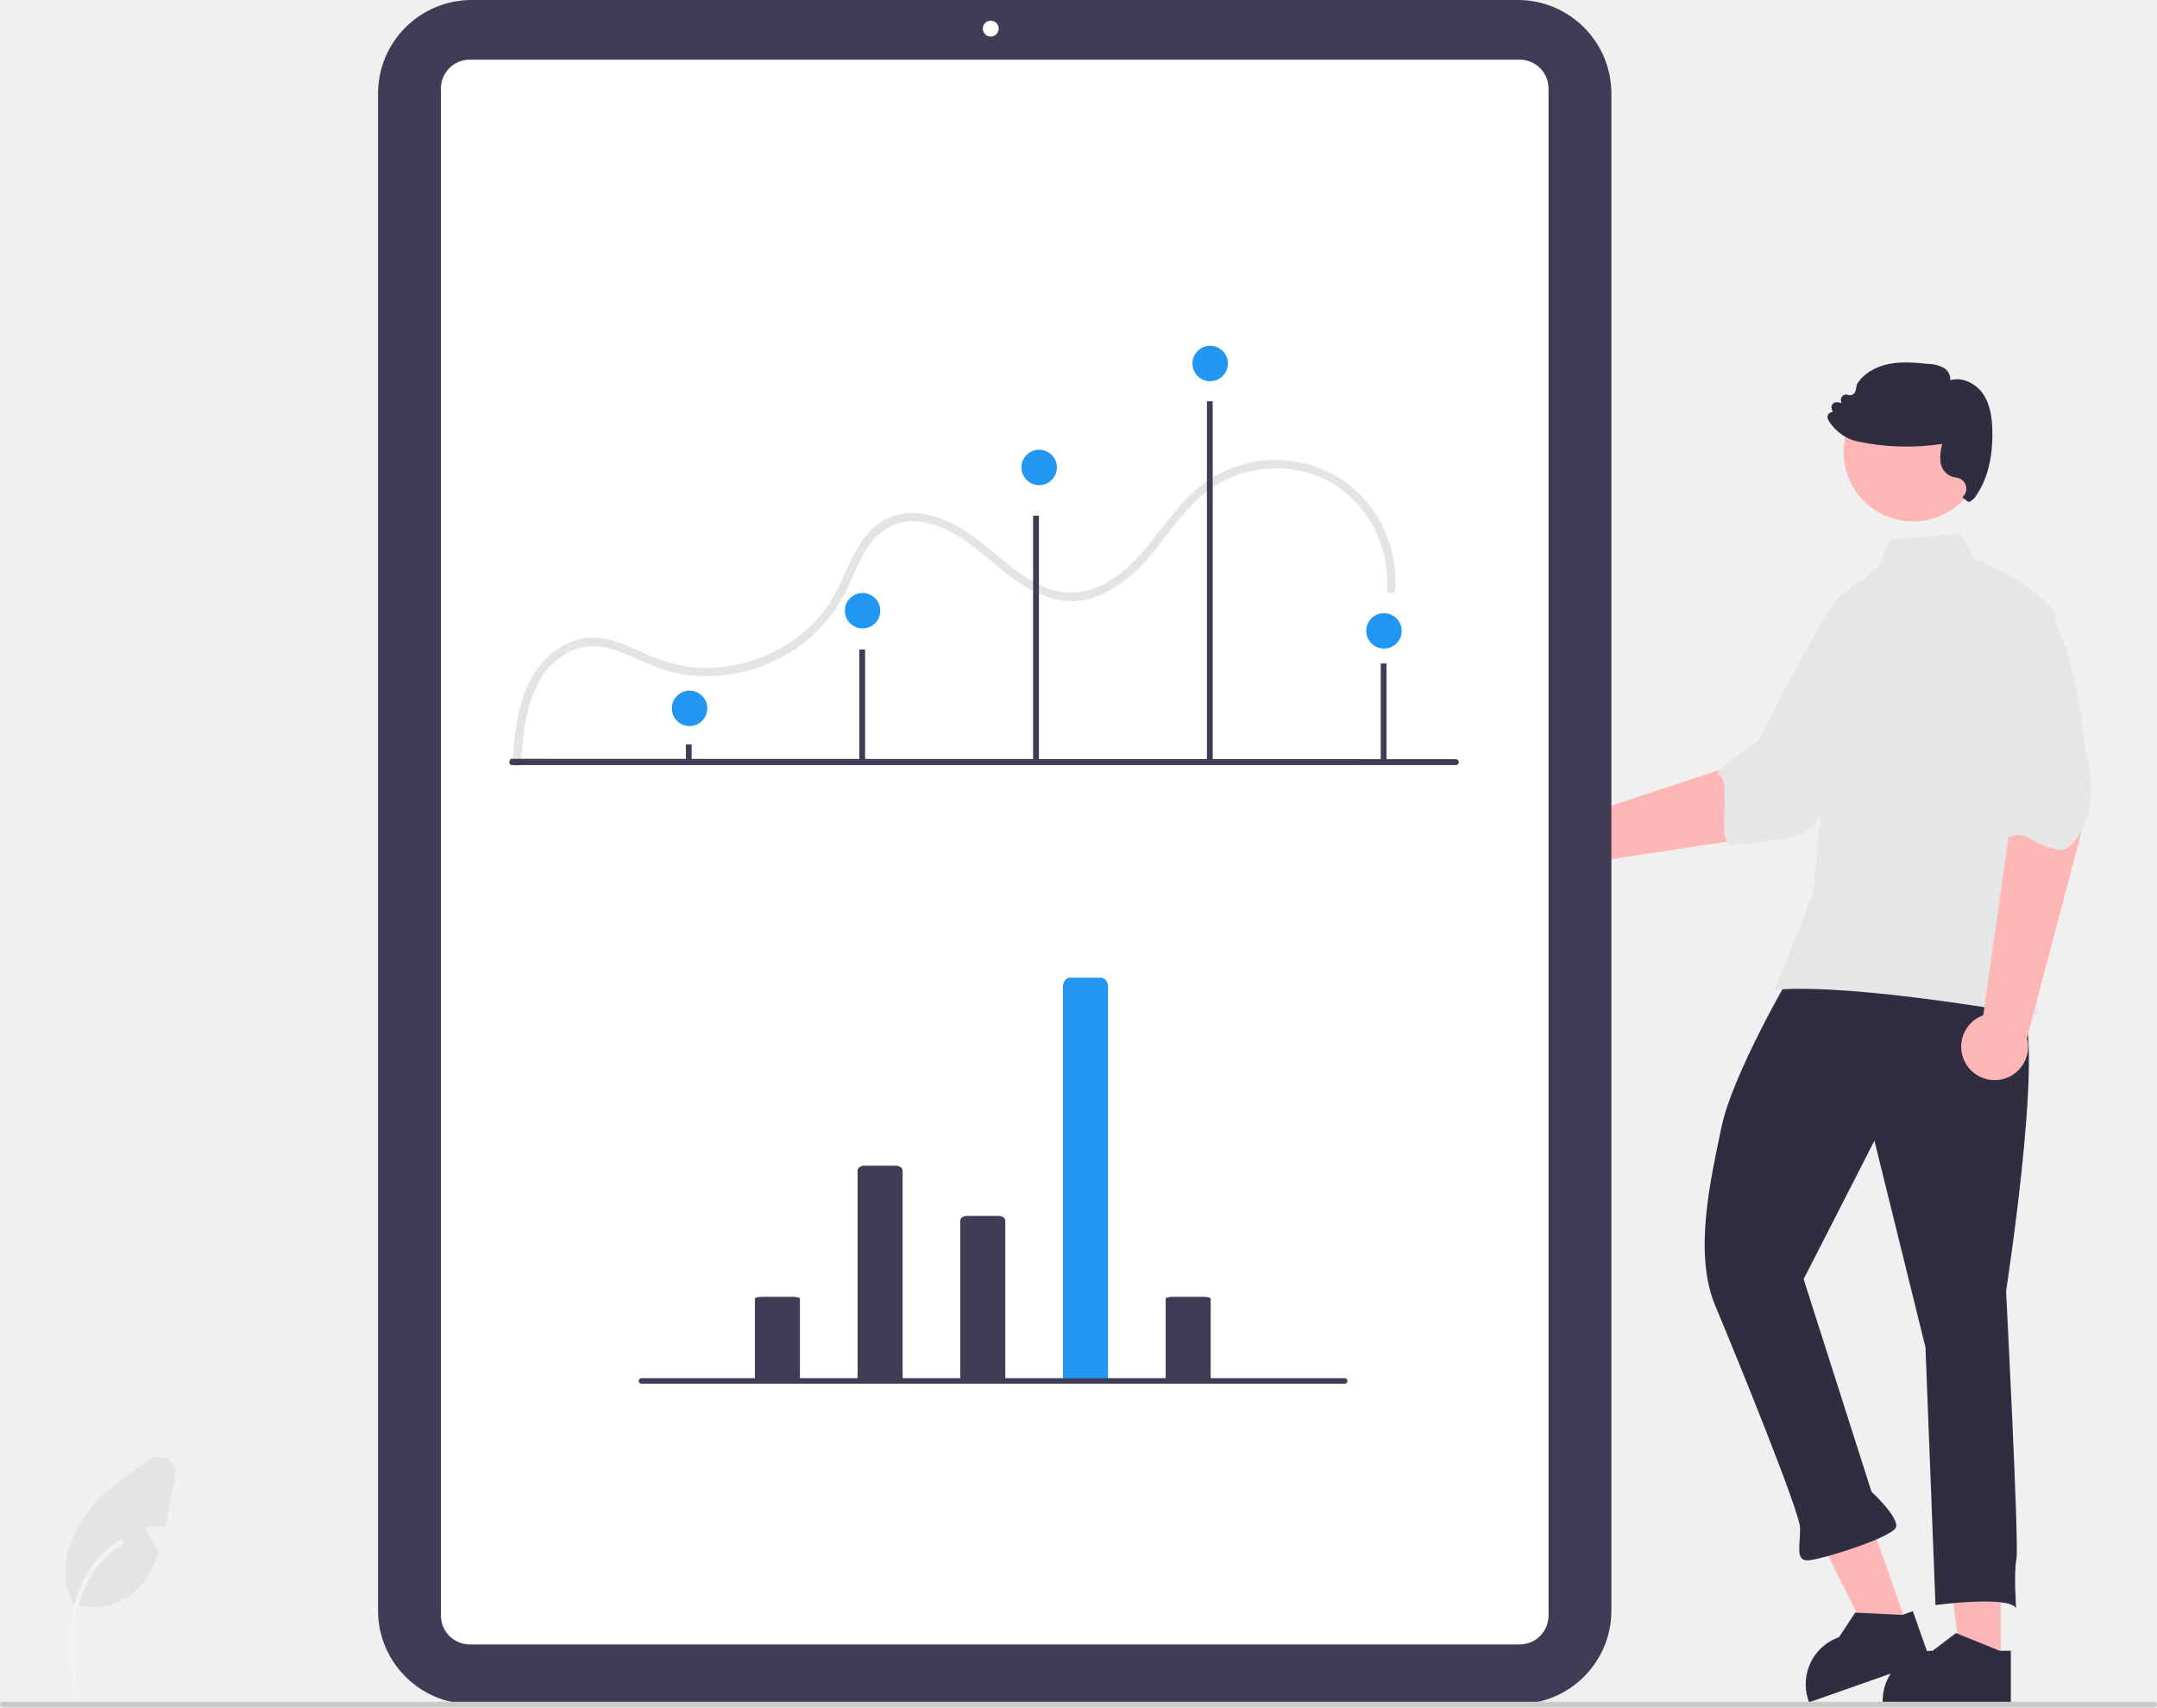
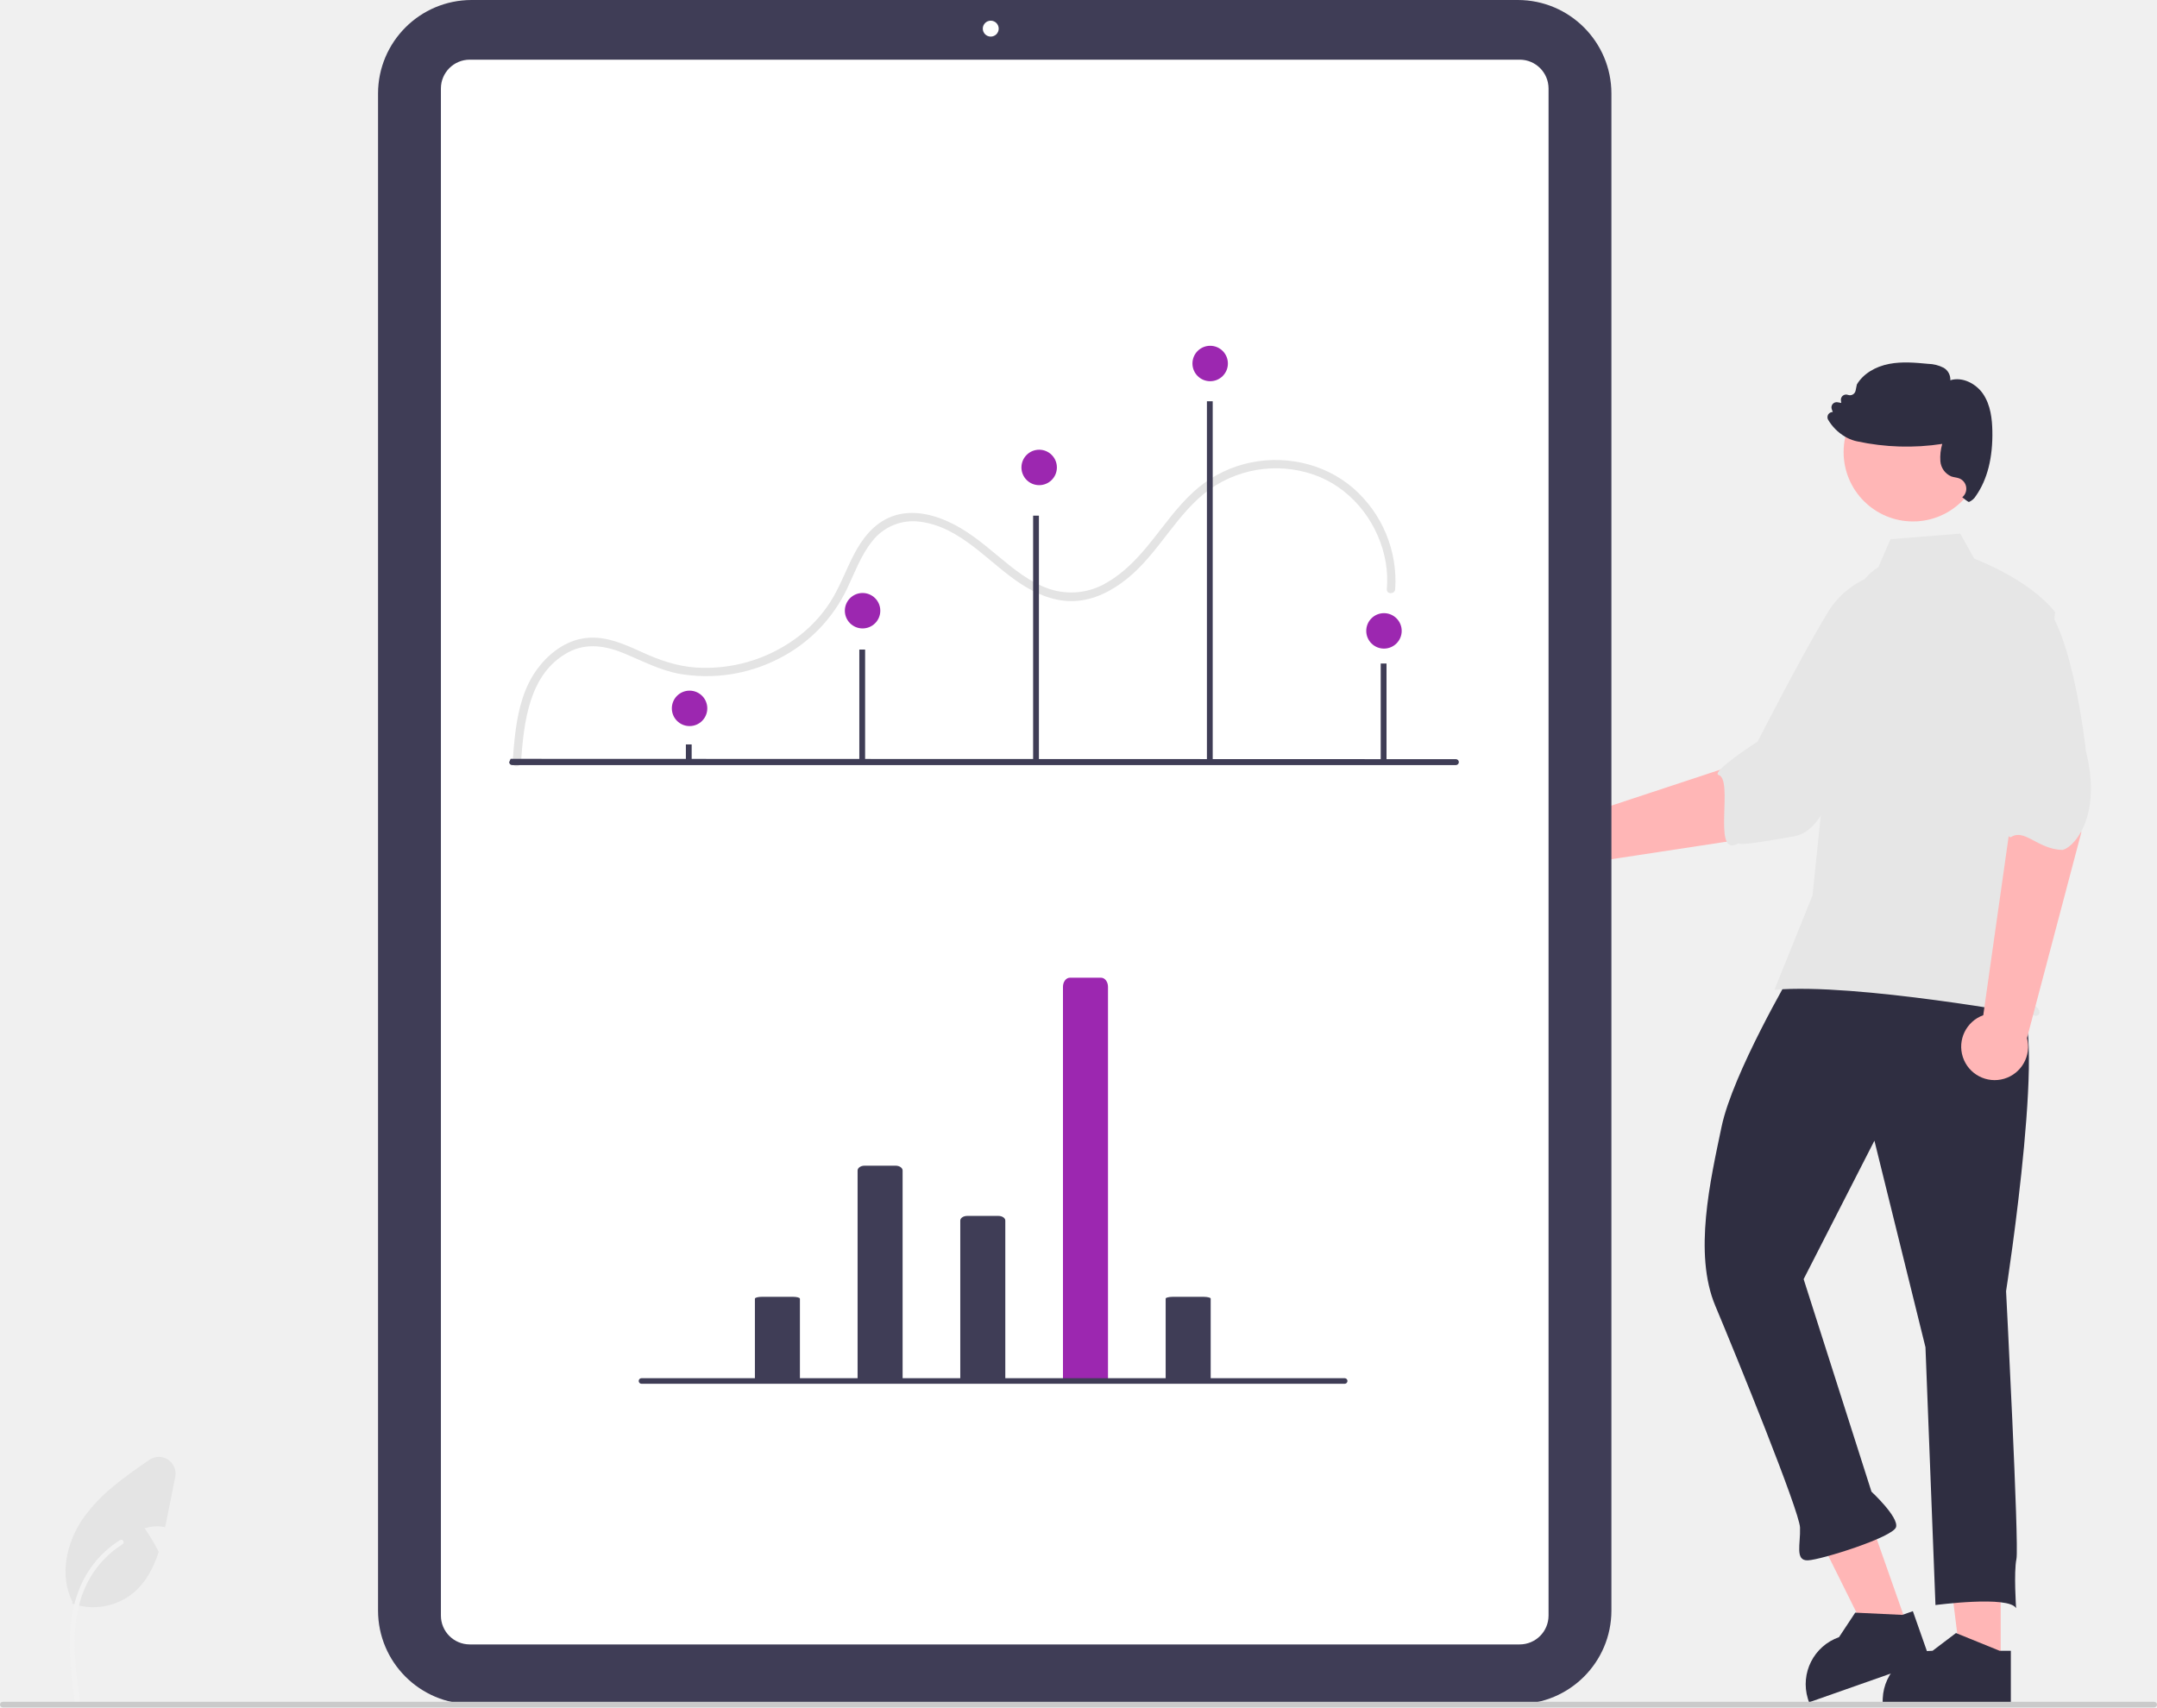
<svg xmlns="http://www.w3.org/2000/svg" data-name="Layer 1" width="773" height="612" viewBox="0 0 773 612">
  <path d="M850.421,442.927l32.631-35.496-26.706-21.073-13.193,29.168-59.855,19.774a11.991,11.991,0,1,0,3.856,17.258Z" transform="translate(-213.5 -144)" fill="#ffb6b6" />
  <path d="M910.238,362.726c5.915,13.189-30.173,50.87-30.173,50.87-9.87,7.982-11.434,27.96-23.667,30.184-33,6-12.476-.279-21,3-8.022,3.085-.633-23.322-6-25-3.069-.96,14-12,14-12s15.383-30.167,24.841-45.815a30.644,30.644,0,0,1,25.329-15.258S904.323,349.537,910.238,362.726Z" transform="translate(-213.5 -144)" fill="#e6e6e6" />
  <path d="M757.457,754.815H382.499a33.559,33.559,0,0,1-33.521-33.521V177.521A33.559,33.559,0,0,1,382.499,144H757.457a33.559,33.559,0,0,1,33.521,33.521V721.294A33.559,33.559,0,0,1,757.457,754.815Z" transform="translate(-213.5 -144)" fill="#3f3d56" />
  <path d="M758.117,733.428H381.839a10.345,10.345,0,0,1-10.333-10.333V175.72A10.345,10.345,0,0,1,381.839,165.387H758.117a10.345,10.345,0,0,1,10.333,10.333V723.095A10.345,10.345,0,0,1,758.117,733.428Z" transform="translate(-213.5 -144)" fill="#fff" />
  <path d="M400.196,417.26c1.05-14.262,2.785-31.796,16.896-39.416,6.658-3.595,13.709-2.323,20.403.479,6.469,2.708,12.563,5.936,19.53,7.209a56.69,56.69,0,0,0,35.241-5.285,54.166,54.166,0,0,0,24.93-25.514c2.672-5.633,4.88-11.738,8.816-16.654a18.524,18.524,0,0,1,17.125-7.087c14.796,1.827,24.615,14.791,36.411,22.423,5.673,3.67,12.187,6.35,19.056,6.022,7.046-.337,13.433-3.672,18.832-8.027,11.457-9.239,17.721-23.527,29.745-32.136a41.195,41.195,0,0,1,39.539-4.202c12.323,5.316,21.048,17.226,23.353,30.334a38.96,38.96,0,0,1,.424,9.781c-.15,1.925,2.85,1.915,3,0a44.172,44.172,0,0,0-15.074-36.237c-10.638-9.177-25.5-12.16-39.017-8.628a43.235,43.235,0,0,0-18.416,10.179c-5.561,5.129-9.948,11.343-14.642,17.234-4.58,5.746-9.632,11.296-16.06,15.007a24.807,24.807,0,0,1-20.736,2.358c-6.939-2.341-12.817-7.163-18.369-11.78-5.722-4.759-11.418-9.521-18.296-12.545-6.395-2.812-13.73-4.176-20.387-1.406-6.002,2.497-9.975,7.679-12.919,13.283-2.989,5.689-5.117,11.824-8.604,17.249A48.907,48.907,0,0,1,498.222,373.177a54.78,54.78,0,0,1-35.34,10.097c-6.841-.486-13.061-2.647-19.256-5.479-6.837-3.126-14.039-6.377-21.732-4.862-6.636,1.306-12.219,5.815-16.096,11.201-4.475,6.218-6.442,13.842-7.468,21.329-.537,3.917-.844,7.857-1.134,11.798-.142,1.926,2.859,1.917,3,0Z" transform="translate(-213.5 -144)" fill="#e4e4e4" />
  <polygon points="716.987 596.364 702.742 596.363 695.965 541.418 716.989 541.419 716.987 596.364" fill="#ffb6b6" />
  <path d="M930.107,735.708l-15.199-6.174-.448-.184-8.393,6.358a17.87,17.87,0,0,0-17.855,17.096c-.023.253-.023.517-.023.782v.586h45.932V735.708Z" transform="translate(-213.5 -144)" fill="#2f2e41" />
  <polygon points="683.627 583.107 670.189 587.835 645.56 538.254 665.392 531.277 683.627 583.107" fill="#ffb6b6" />
  <path d="M895.224,722.842l-16.387-.779-.484-.025-5.807,8.783a17.87,17.87,0,0,0-11.169,22.054c.062.246.15.496.238.745l.195.553,43.328-15.245L899.009,721.51Z" transform="translate(-213.5 -144)" fill="#2f2e41" />
  <path d="M935.521,503.453c13.032-.505-3.111,103.348-3.111,103.348s4.722,91.179,3.721,95.964-.126,17.69-.126,17.69c-2.553-4.647-28.895-1.14-28.895-1.14l-3.583-92.41-18.296-74.042-25.366,49.631,24.312,76.181s9.845,9.11,8.799,12.711-26.836,11.719-31.575,11.903-2.599-5.832-2.829-11.756-22.53-60.826-30.373-79.506-1.746-45.02,2.258-64.16,25.068-55.059,25.068-55.059C881.67,463.32,922.489,503.959,935.521,503.453Z" transform="translate(-213.5 -144)" fill="#2f2e41" />
  <circle cx="685.551" cy="162.05" r="24.856" fill="#ffb6b6" />
  <path d="M886.623,347.335c-5.355,3.184-8.558,9.033-10.397,14.985a142.008,142.008,0,0,0-6.102,33.929l-7.074,68.705-13.652,33.826c29.195-2.534,93.938,9.362,93.938,9.362s2.405-.802,0-3.207-4.747-.274-2.342-2.68.747.274-.055-2.131,0-.802.802-1.604-6.207-8.018-6.207-8.018l6.415-42.137,8.018-84.993c-9.622-12.027-28.973-19.117-28.973-19.117l-5-9-25,2Z" transform="translate(-213.5 -144)" fill="#e6e6e6" />
  <path d="M959.384,442.358l-6.168-36.36L931.75,409.887l1.886,31.804-9.396,66.201a11.991,11.991,0,1,0,15.668,8.198Z" transform="translate(-213.5 -144)" fill="#ffb6b6" />
  <path d="M941.651,357.277c13.891,3.999,19.363,55.886,19.363,55.886,6.292,25.041-5.616,35.587-8.638,35.477-8.589-.313-13.347-7.665-18.093-4.65-2.715,1.724-3.222-18.085-3.222-18.085s-9.74-18.431-15.582-35.757a30.644,30.644,0,0,1,4.703-29.193S927.76,353.277,941.651,357.277Z" transform="translate(-213.5 -144)" fill="#e6e6e6" />
  <path d="M927.494,298.454c-.082-4.038-.539-9.203-3.368-13.323-2.387-3.466-7.201-6.212-11.688-4.839a4.86,4.86,0,0,0-2.419-4.479,12.766,12.766,0,0,0-5.55-1.398c-4.553-.425-9.269-.866-13.879.008-5.174.981-9.408,3.645-11.606,7.315l-.049.114-.45,2.174a2.064,2.064,0,0,1-1.022,1.39,2.028,2.028,0,0,1-1.725.123,1.872,1.872,0,0,0-2.509,2.027l.123.866-1.3-.245a1.867,1.867,0,0,0-2.101,2.493l.36.989a2.001,2.001,0,0,0-1.43.629,1.829,1.829,0,0,0-.245,2.141,17.011,17.011,0,0,0,5.999,6.032,14.143,14.143,0,0,0,3.572,1.528q.392.11.809.196a84.238,84.238,0,0,0,30.528.915,17.293,17.293,0,0,0-.678,6.179,6.49,6.49,0,0,0,3.899,5.476,8.175,8.175,0,0,0,1.422.343,8.773,8.773,0,0,1,1.365.335,3.975,3.975,0,0,1,1.161,6.8s2.141,1.774,2.411,1.684a5.503,5.503,0,0,0,2.517-2.24C925.72,315.823,927.69,308.009,927.494,298.454Z" transform="translate(-213.5 -144)" fill="#2f2e41" />
  <path d="M276.298,673.359l-2.92,14.65c-.22,1.12-.45,2.26-.7,3.39a14.288,14.288,0,0,0-7.34.41,68.511,68.511,0,0,1,5.04,8.43c-1.84,5.67-4.54,10.91-9.06,14.7a22.72,22.72,0,0,1-21.95,3.86l.13-.58c-4.86-9.43-2.22-21.32,3.82-30.03a58.385,58.385,0,0,1,10.85-11.47c4.08-3.4,8.49-6.45,12.86-9.46A5.99,5.99,0,0,1,276.298,673.359Z" transform="translate(-213.5 -144)" fill="#e4e4e4" />
-   <path id="a14ee49e-0bc4-4fe7-9ff0-205b8984b39e-63" data-name="a4b268fa-75d0-4ac1-9d87-14bdca948464-2189" d="M240.408,754.049c-1.229-8.953-2.493-18.02-1.631-27.069.766-8.036,3.217-15.885,8.209-22.321a37.132,37.132,0,0,1,9.527-8.633c.953-.6,1.829.909.881,1.507a35.3,35.3,0,0,0-13.963,16.847c-3.04,7.732-3.528,16.161-3,24.374.317,4.967.988,9.9,1.665,14.83a.9.9,0,0,1-.61,1.074.878.878,0,0,1-1.074-.61Z" transform="translate(-213.5 -144)" fill="#f2f2f2" />
+   <path id="a14ee49e-0bc4-4fe7-9ff0-205b8984b39e-39" data-name="a4b268fa-75d0-4ac1-9d87-14bdca948464-2189" d="M240.408,754.049c-1.229-8.953-2.493-18.02-1.631-27.069.766-8.036,3.217-15.885,8.209-22.321a37.132,37.132,0,0,1,9.527-8.633c.953-.6,1.829.909.881,1.507a35.3,35.3,0,0,0-13.963,16.847c-3.04,7.732-3.528,16.161-3,24.374.317,4.967.988,9.9,1.665,14.83a.9.9,0,0,1-.61,1.074.878.878,0,0,1-1.074-.61Z" transform="translate(-213.5 -144)" fill="#f2f2f2" />
  <circle cx="355.052" cy="10.266" r="2.852" fill="#fff" />
  <path d="M735.275,418.236H397.033a1.059,1.059,0,0,1-1.059-1.059l.514-1.178,338.787.119a1.059,1.059,0,0,1,.008,2.117H735.275Z" transform="translate(-213.5 -144)" fill="#3f3d56" />
  <rect x="245.796" y="266.831" width="2.076" height="5.916" fill="#3f3d56" />
  <rect x="307.953" y="232.831" width="2.076" height="39.916" fill="#3f3d56" />
  <rect x="370.237" y="184.831" width="2.076" height="87.916" fill="#3f3d56" />
  <rect x="432.521" y="143.831" width="2.076" height="128.916" fill="#3f3d56" />
  <rect x="494.806" y="237.831" width="2.076" height="34.916" fill="#3f3d56" />
-   <circle cx="433.687" cy="130.294" r="6.351" fill="#2196f3" />
-   <circle cx="372.403" cy="167.551" r="6.351" fill="#2196f3" />
-   <circle cx="495.972" cy="226.132" r="6.351" fill="#2196f3" />
-   <path id="a2bcaba5-fcc7-43c7-8c54-c107139343be-64" data-name="ba0cc859-1ca5-421a-9acf-7fb9aa3b4e23-2190" d="M520.832,638.51V563.571c0-.961,1.118-1.74,2.497-1.74h11.142c1.379,0,2.497.779,2.497,1.74h0v75.134Z" transform="translate(-213.5 -144)" fill="#3f3d56" />
-   <path id="b02c718b-b277-4e02-ad4f-2608dd9924ba-65" data-name="a524792d-c043-478e-a7da-ec48af772355-2191" d="M557.633,638.762V581.503c0-.924,1.118-1.672,2.497-1.672H571.272c1.379,0,2.497.749,2.497,1.672h0v57.136Z" transform="translate(-213.5 -144)" fill="#3f3d56" />
-   <path id="a6f13ee1-90c9-41e9-aa52-bae832a2d909-66" data-name="fd6a765d-e5c4-40cb-8615-8d176b643a05-2192" d="M631.234,638.629V609.507c-.097-.348,1.016-.65,2.497-.676h11.142c1.481.026,2.594.328,2.497.676v29.198Z" transform="translate(-213.5 -144)" fill="#3f3d56" />
-   <path id="fa174473-4e9f-4d8b-98c3-8d6761a9e9bb-67" data-name="bd64d803-c830-42f7-b93c-47122685f128-2193" d="M484.032,638.629V609.507c0-.373,1.118-.676,2.497-.676h11.142c1.379,0,2.497.303,2.497.676v29.198Z" transform="translate(-213.5 -144)" fill="#3f3d56" />
-   <path id="e966b75a-f3f6-4a21-bd4c-c130f0d0c74e-68" data-name="f4fc54bd-288c-4bcd-8f44-6b7e88ac2463-2194" d="M594.433,638.339V497.712c0-1.804,1.118-3.266,2.497-3.266h11.142c1.379,0,2.497,1.462,2.497,3.266V638.705Z" transform="translate(-213.5 -144)" fill="#2196f3" />
+   <circle cx="433.687" cy="130.294" r="6.351" fill="#9c27b0" />
+   <circle cx="372.403" cy="167.551" r="6.351" fill="#9c27b0" />
+   <circle cx="495.972" cy="226.132" r="6.351" fill="#9c27b0" />
+   <path id="a2bcaba5-fcc7-43c7-8c54-c107139343be-40" data-name="ba0cc859-1ca5-421a-9acf-7fb9aa3b4e23-2190" d="M520.832,638.51V563.571c0-.961,1.118-1.74,2.497-1.74h11.142c1.379,0,2.497.779,2.497,1.74h0v75.134Z" transform="translate(-213.5 -144)" fill="#3f3d56" />
+   <path id="b02c718b-b277-4e02-ad4f-2608dd9924ba-41" data-name="a524792d-c043-478e-a7da-ec48af772355-2191" d="M557.633,638.762V581.503c0-.924,1.118-1.672,2.497-1.672H571.272c1.379,0,2.497.749,2.497,1.672h0v57.136Z" transform="translate(-213.5 -144)" fill="#3f3d56" />
+   <path id="a6f13ee1-90c9-41e9-aa52-bae832a2d909-42" data-name="fd6a765d-e5c4-40cb-8615-8d176b643a05-2192" d="M631.234,638.629V609.507c-.097-.348,1.016-.65,2.497-.676h11.142c1.481.026,2.594.328,2.497.676v29.198Z" transform="translate(-213.5 -144)" fill="#3f3d56" />
+   <path id="fa174473-4e9f-4d8b-98c3-8d6761a9e9bb-43" data-name="bd64d803-c830-42f7-b93c-47122685f128-2193" d="M484.032,638.629V609.507c0-.373,1.118-.676,2.497-.676h11.142c1.379,0,2.497.303,2.497.676v29.198Z" transform="translate(-213.5 -144)" fill="#3f3d56" />
+   <path id="e966b75a-f3f6-4a21-bd4c-c130f0d0c74e-44" data-name="f4fc54bd-288c-4bcd-8f44-6b7e88ac2463-2194" d="M594.433,638.339V497.712c0-1.804,1.118-3.266,2.497-3.266h11.142c1.379,0,2.497,1.462,2.497,3.266V638.705Z" transform="translate(-213.5 -144)" fill="#9c27b0" />
  <path d="M695.39,640h-252a1,1,0,0,1,0-2h252a1,1,0,0,1,0,2Z" transform="translate(-213.5 -144)" fill="#3f3d56" />
  <path d="M985.5,756h-771a1,1,0,0,1,0-2h771a1,1,0,0,1,0,2Z" transform="translate(-213.5 -144)" fill="#cacaca" />
-   <circle cx="247.119" cy="253.904" r="6.351" fill="#2196f3" />
-   <circle cx="309.119" cy="218.904" r="6.351" fill="#2196f3" />
+   <circle cx="247.119" cy="253.904" r="6.351" fill="#9c27b0" />
+   <circle cx="309.119" cy="218.904" r="6.351" fill="#9c27b0" />
</svg>
